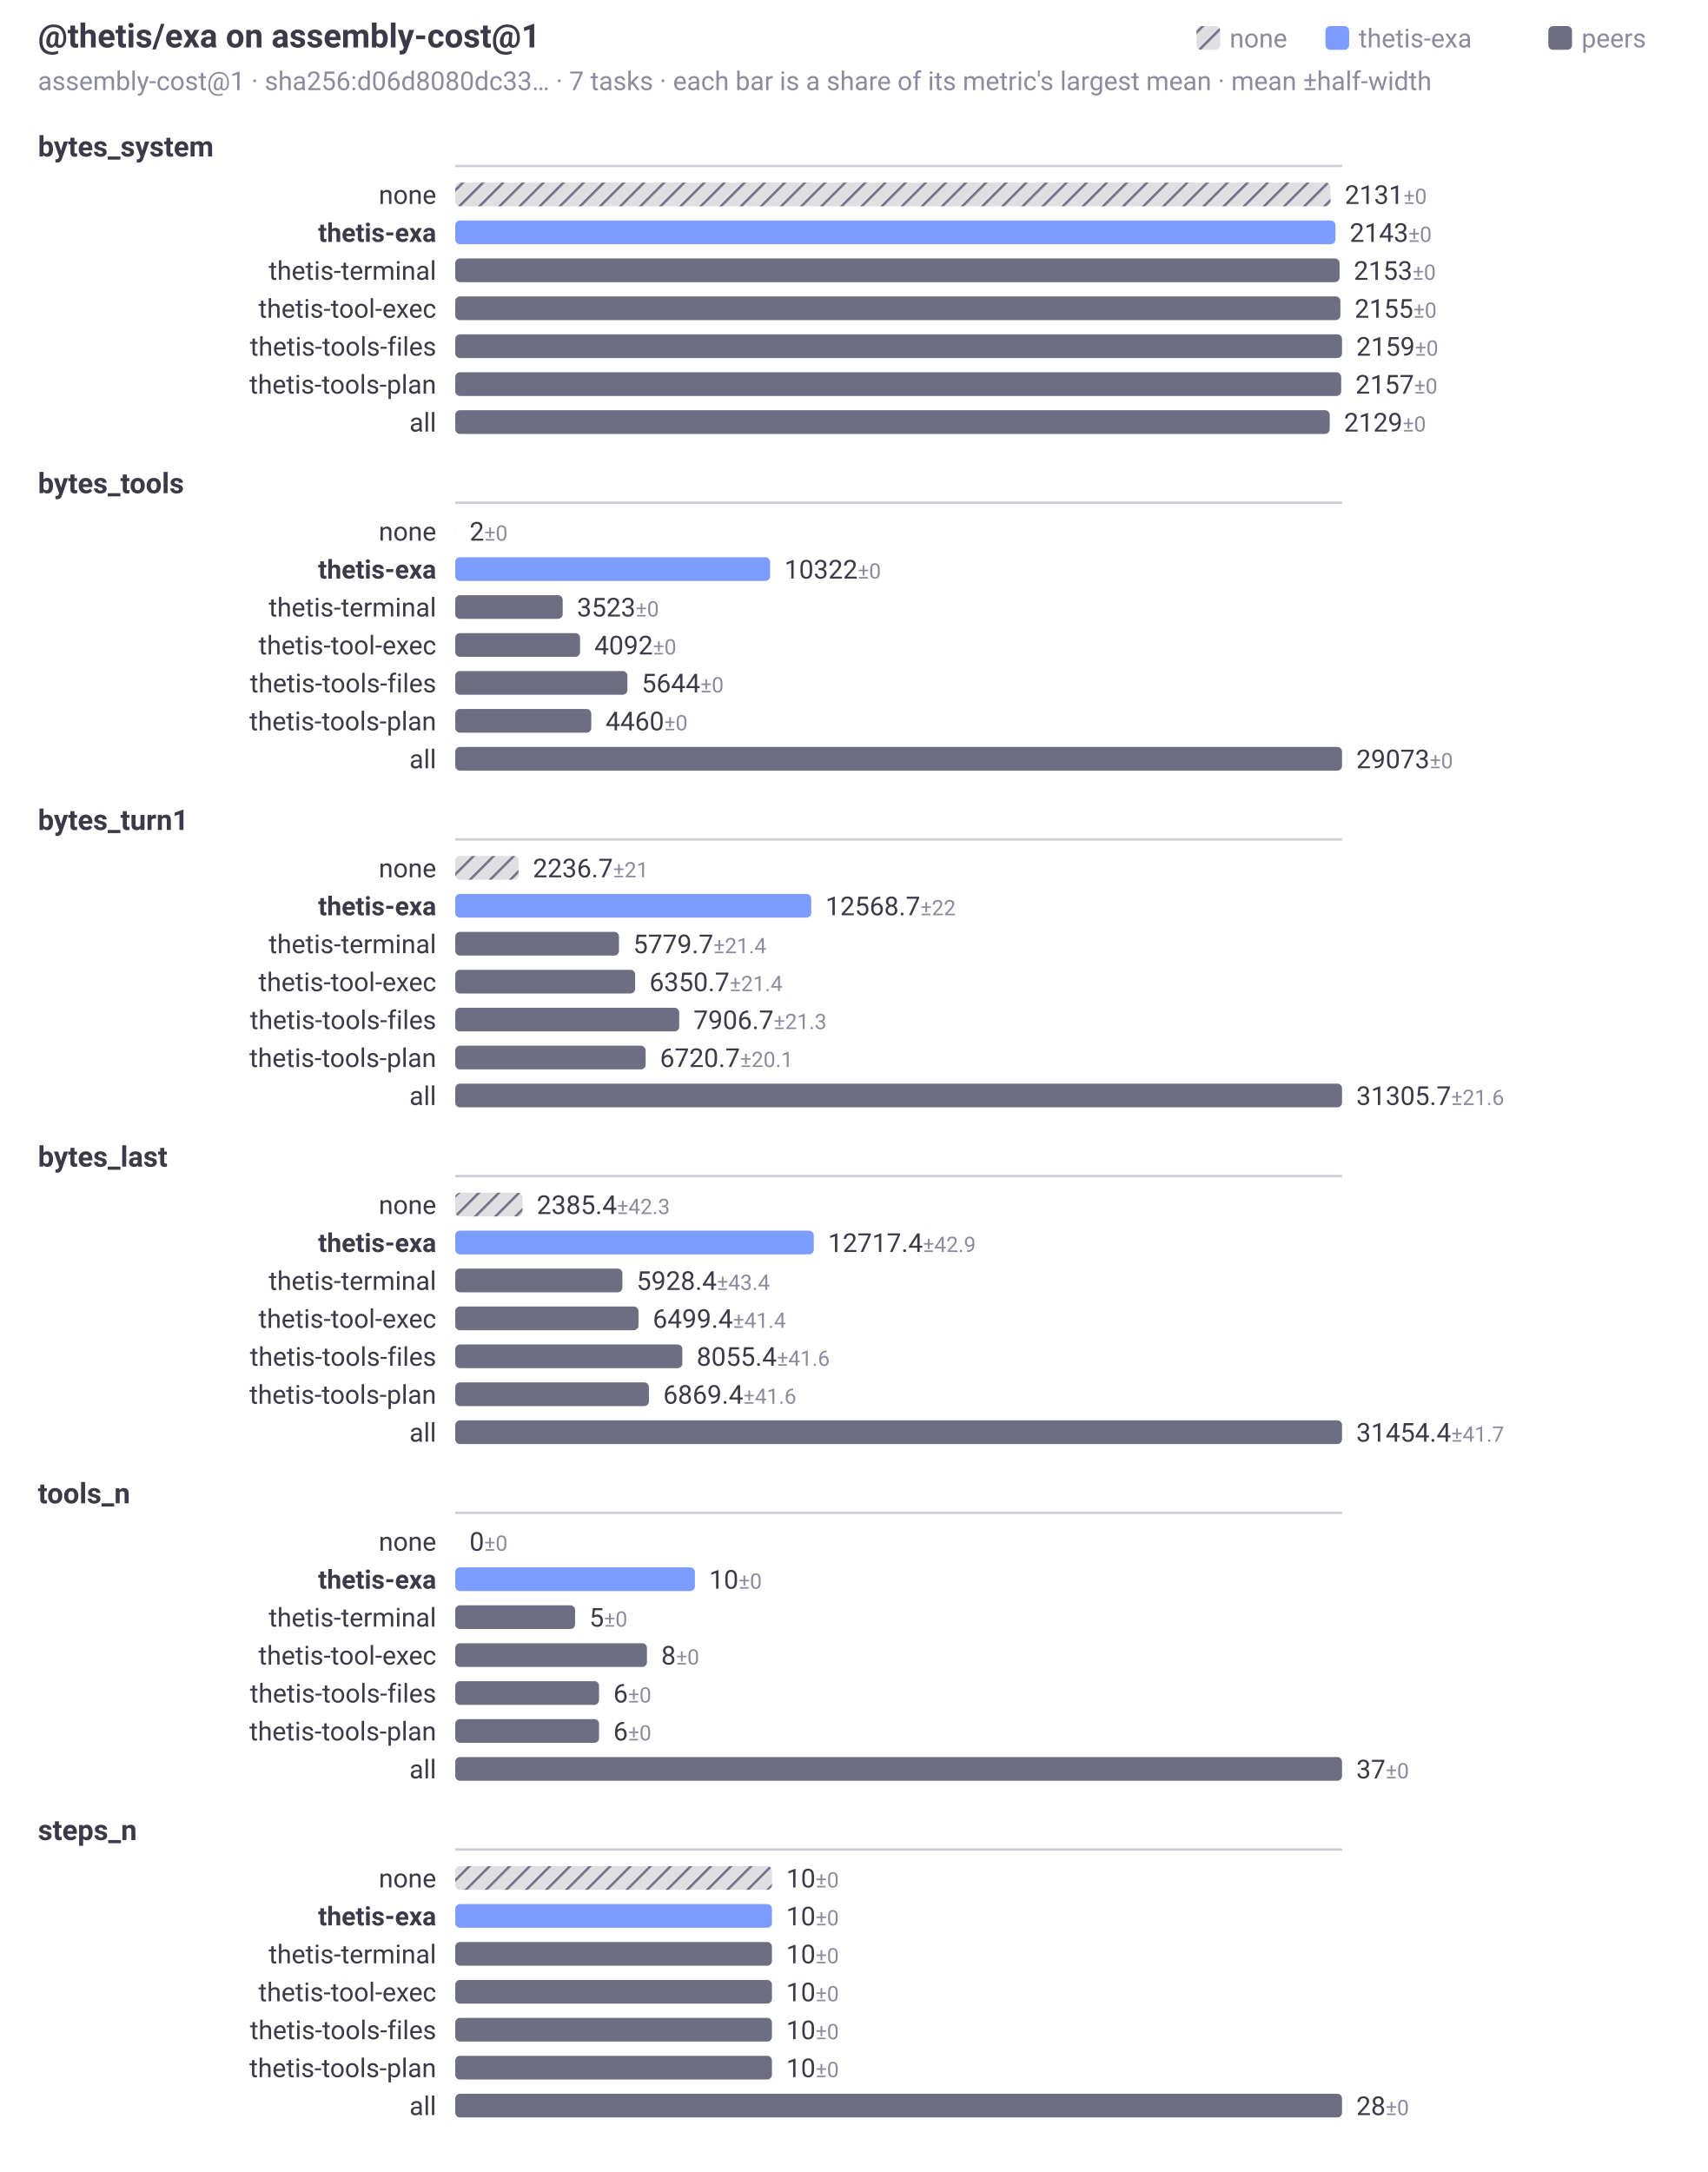
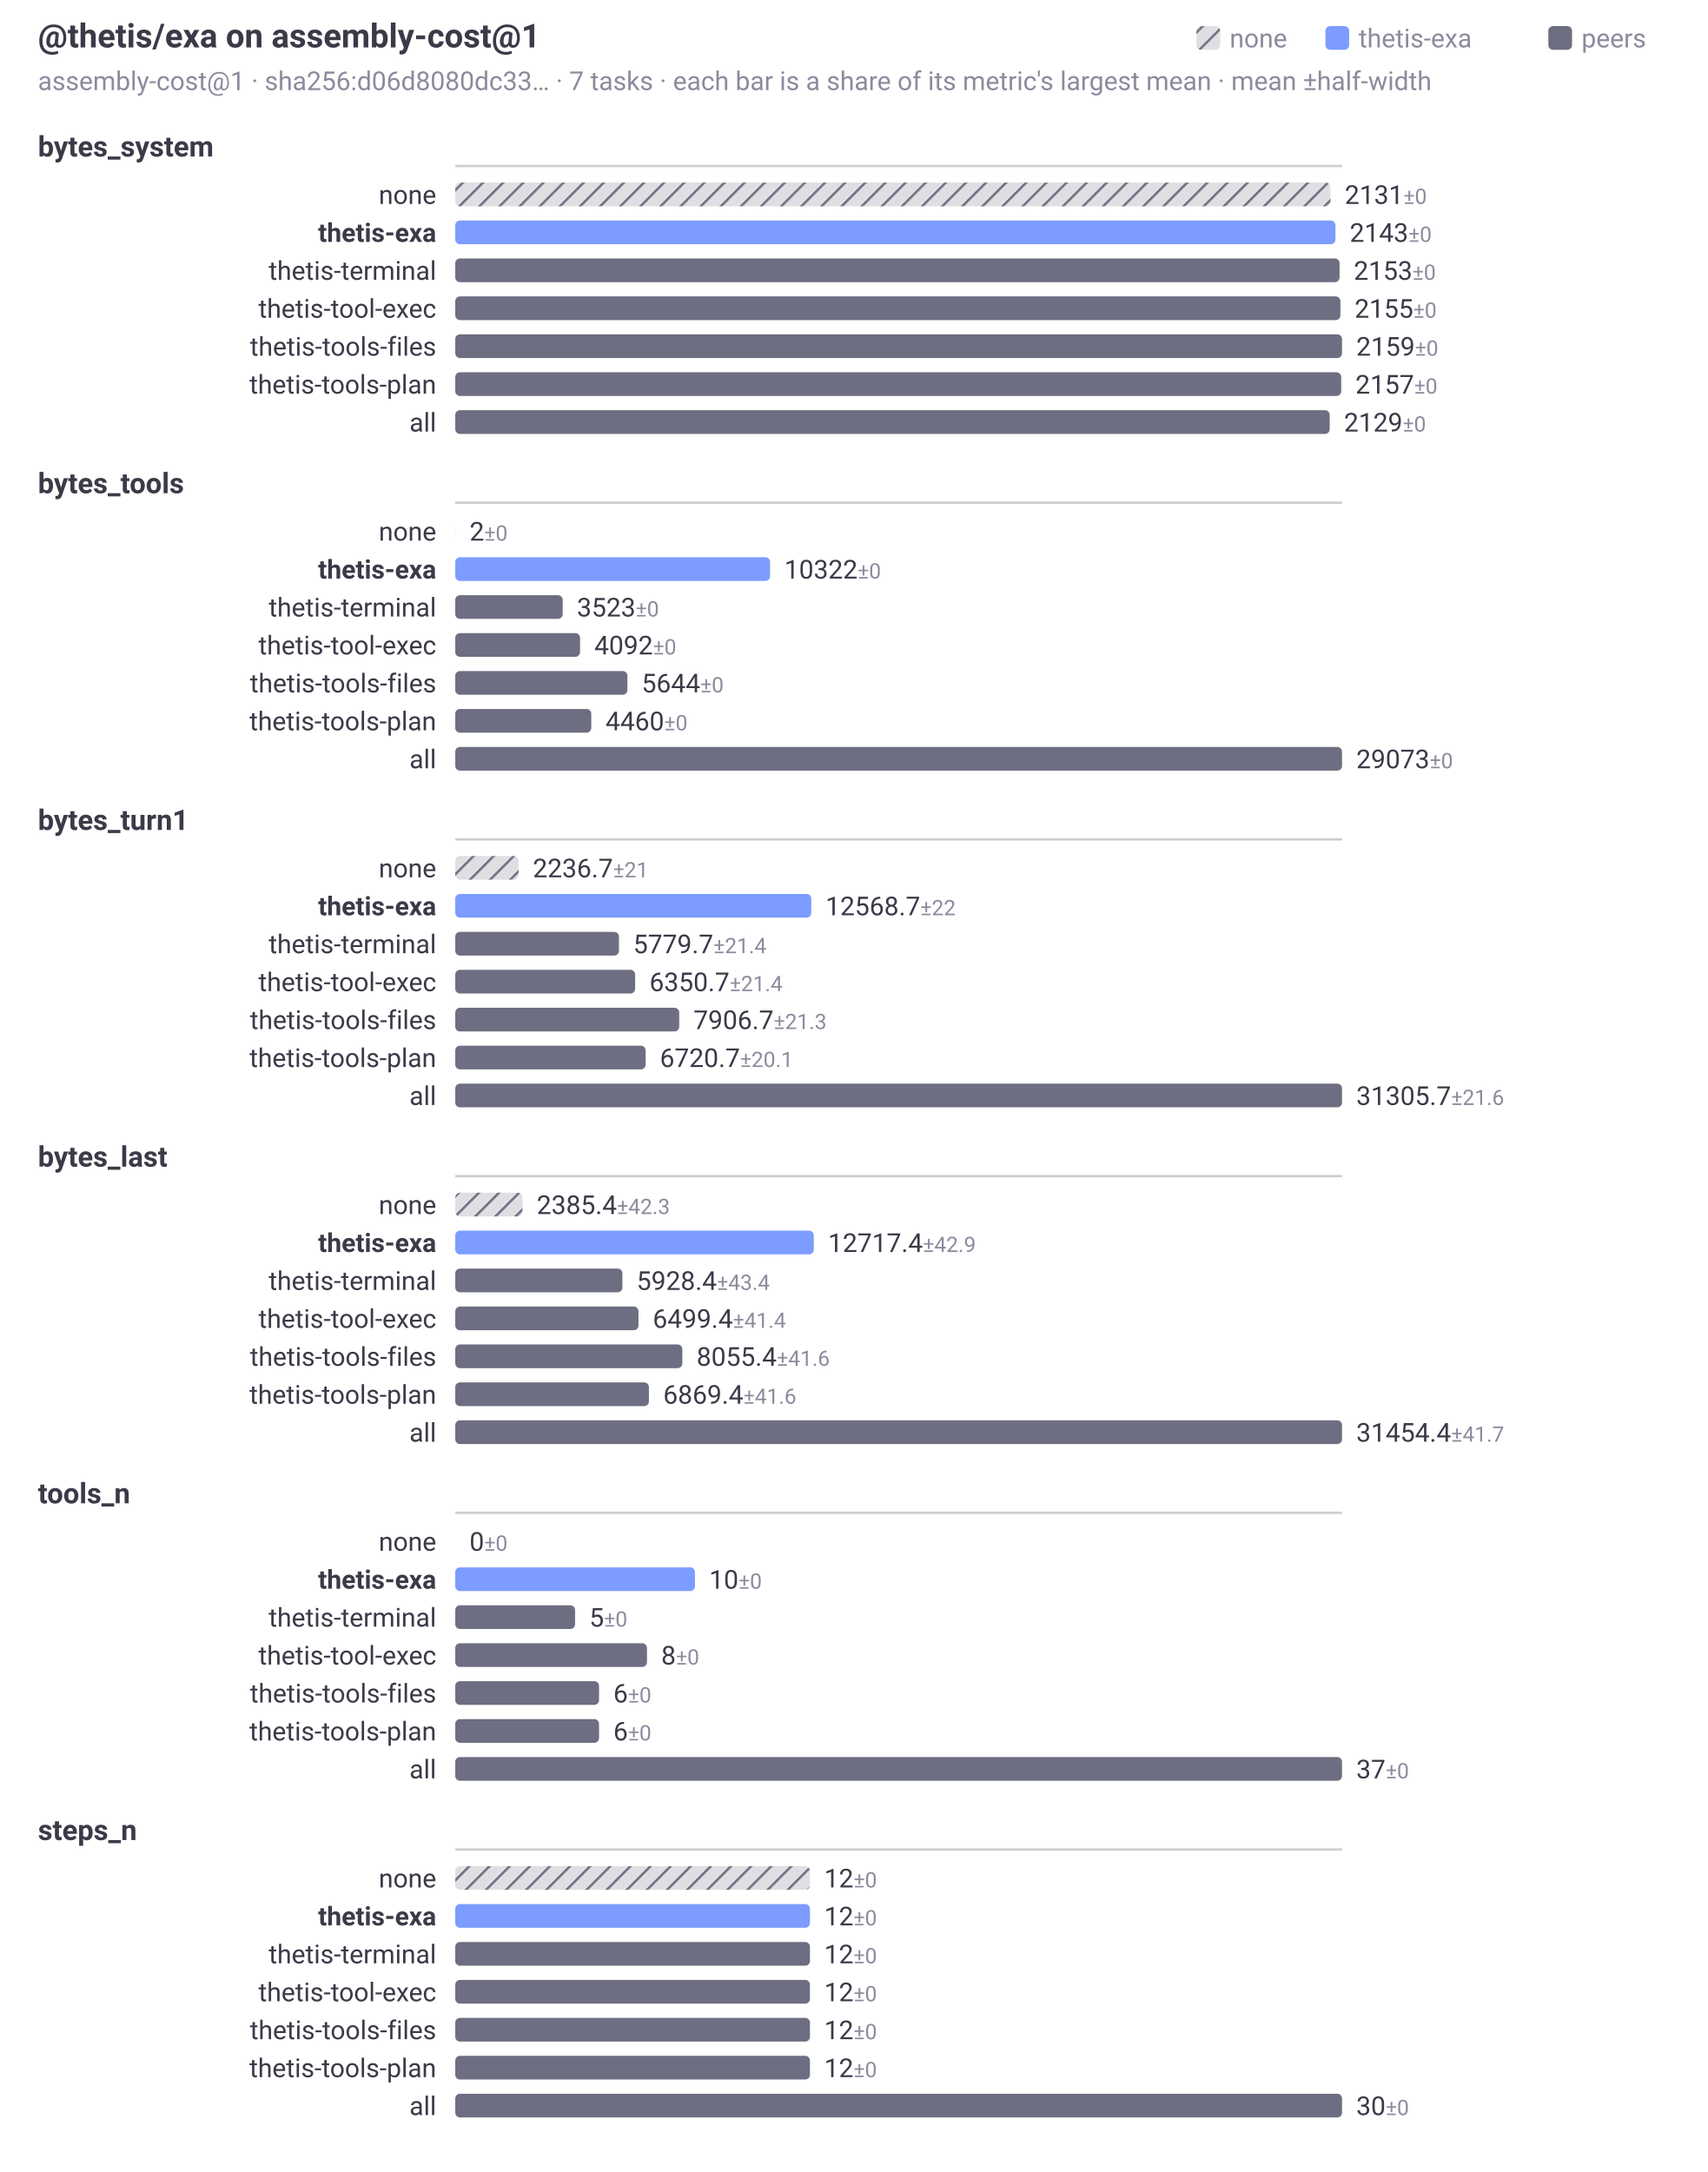
<svg xmlns="http://www.w3.org/2000/svg" width="720" height="916" viewBox="0 0 720 916" role="img" aria-labelledby="t d" font-family="system-ui, -apple-system, Segoe UI, Roboto, sans-serif">
  <style>.t{fill:#3a3a48}.f{fill:#8b8b9e}@media (prefers-color-scheme:dark){.t{fill:#d2d2dc}.f{fill:#9a9aae}}</style>
  <defs>
    <pattern id="hatch" width="6" height="6" patternUnits="userSpaceOnUse" patternTransform="rotate(45)">
      <rect width="6" height="6" fill="#6e6e82" fill-opacity="0.22" />
      <line x1="0" y1="0" x2="0" y2="6" stroke="#6e6e82" stroke-width="2" />
    </pattern>
  </defs>
  <text class="t" x="16" y="20" font-size="14" font-weight="600">@thetis/exa on assembly-cost@1</text>
  <text class="f" x="16" y="38" font-size="11">assembly-cost@1 · sha256:d06d8080dc33… · 7 tasks · each bar is a share of its metric's largest mean · mean ±half-width</text>
  <rect x="653" y="11" width="10" height="10" rx="2" fill="#6e6e82" />
  <text class="f" x="667" y="20" font-size="11">peers</text>
  <rect x="559" y="11" width="10" height="10" rx="2" fill="#7c9cff" />
  <text class="f" x="573" y="20" font-size="11">thetis-exa</text>
  <rect x="504.6" y="11" width="10" height="10" rx="2" fill="url(#hatch)" />
  <text class="f" x="518.6" y="20" font-size="11">none</text>
  <text class="t" x="16" y="66" font-size="12" font-weight="600">bytes_system</text>
  <line x1="192" y1="70" x2="566" y2="70" stroke="#6e6e82" stroke-opacity="0.35" stroke-width="1" />
  <text class="t" x="184" y="86" font-size="11" text-anchor="end">none</text>
  <rect x="192" y="77" width="369.15" height="10" rx="2" fill="url(#hatch)" />
  <text class="t" x="567.15" y="86" font-size="11">2131<tspan class="f" font-size="9"> ±0</tspan>
  </text>
  <text class="t" x="184" y="102" font-size="11" text-anchor="end" font-weight="600">thetis-exa</text>
  <rect x="192" y="93" width="371.23" height="10" rx="2" fill="#7c9cff" />
  <text class="t" x="569.23" y="102" font-size="11">2143<tspan class="f" font-size="9"> ±0</tspan>
  </text>
  <text class="t" x="184" y="118" font-size="11" text-anchor="end">thetis-terminal</text>
  <rect x="192" y="109" width="372.96" height="10" rx="2" fill="#6e6e82" />
  <text class="t" x="570.96" y="118" font-size="11">2153<tspan class="f" font-size="9"> ±0</tspan>
  </text>
  <text class="t" x="184" y="134" font-size="11" text-anchor="end">thetis-tool-exec</text>
  <rect x="192" y="125" width="373.31" height="10" rx="2" fill="#6e6e82" />
  <text class="t" x="571.31" y="134" font-size="11">2155<tspan class="f" font-size="9"> ±0</tspan>
  </text>
  <text class="t" x="184" y="150" font-size="11" text-anchor="end">thetis-tools-files</text>
  <rect x="192" y="141" width="374" height="10" rx="2" fill="#6e6e82" />
  <text class="t" x="572" y="150" font-size="11">2159<tspan class="f" font-size="9"> ±0</tspan>
  </text>
  <text class="t" x="184" y="166" font-size="11" text-anchor="end">thetis-tools-plan</text>
  <rect x="192" y="157" width="373.65" height="10" rx="2" fill="#6e6e82" />
  <text class="t" x="571.65" y="166" font-size="11">2157<tspan class="f" font-size="9"> ±0</tspan>
  </text>
  <text class="t" x="184" y="182" font-size="11" text-anchor="end">all</text>
  <rect x="192" y="173" width="368.8" height="10" rx="2" fill="#6e6e82" />
  <text class="t" x="566.8" y="182" font-size="11">2129<tspan class="f" font-size="9"> ±0</tspan>
  </text>
  <text class="t" x="16" y="208" font-size="12" font-weight="600">bytes_tools</text>
  <line x1="192" y1="212" x2="566" y2="212" stroke="#6e6e82" stroke-opacity="0.35" stroke-width="1" />
  <text class="t" x="184" y="228" font-size="11" text-anchor="end">none</text>
  <rect x="192" y="219" width="0.03" height="10" rx="2" fill="url(#hatch)" />
  <text class="t" x="198.03" y="228" font-size="11">2<tspan class="f" font-size="9"> ±0</tspan>
  </text>
  <text class="t" x="184" y="244" font-size="11" text-anchor="end" font-weight="600">thetis-exa</text>
  <rect x="192" y="235" width="132.78" height="10" rx="2" fill="#7c9cff" />
  <text class="t" x="330.78" y="244" font-size="11">10322<tspan class="f" font-size="9"> ±0</tspan>
  </text>
  <text class="t" x="184" y="260" font-size="11" text-anchor="end">thetis-terminal</text>
  <rect x="192" y="251" width="45.32" height="10" rx="2" fill="#6e6e82" />
  <text class="t" x="243.32" y="260" font-size="11">3523<tspan class="f" font-size="9"> ±0</tspan>
  </text>
  <text class="t" x="184" y="276" font-size="11" text-anchor="end">thetis-tool-exec</text>
  <rect x="192" y="267" width="52.64" height="10" rx="2" fill="#6e6e82" />
  <text class="t" x="250.64" y="276" font-size="11">4092<tspan class="f" font-size="9"> ±0</tspan>
  </text>
  <text class="t" x="184" y="292" font-size="11" text-anchor="end">thetis-tools-files</text>
  <rect x="192" y="283" width="72.61" height="10" rx="2" fill="#6e6e82" />
  <text class="t" x="270.61" y="292" font-size="11">5644<tspan class="f" font-size="9"> ±0</tspan>
  </text>
  <text class="t" x="184" y="308" font-size="11" text-anchor="end">thetis-tools-plan</text>
  <rect x="192" y="299" width="57.37" height="10" rx="2" fill="#6e6e82" />
  <text class="t" x="255.37" y="308" font-size="11">4460<tspan class="f" font-size="9"> ±0</tspan>
  </text>
  <text class="t" x="184" y="324" font-size="11" text-anchor="end">all</text>
  <rect x="192" y="315" width="374" height="10" rx="2" fill="#6e6e82" />
  <text class="t" x="572" y="324" font-size="11">29073<tspan class="f" font-size="9"> ±0</tspan>
  </text>
  <text class="t" x="16" y="350" font-size="12" font-weight="600">bytes_turn1</text>
  <line x1="192" y1="354" x2="566" y2="354" stroke="#6e6e82" stroke-opacity="0.35" stroke-width="1" />
  <text class="t" x="184" y="370" font-size="11" text-anchor="end">none</text>
  <rect x="192" y="361" width="26.72" height="10" rx="2" fill="url(#hatch)" />
  <text class="t" x="224.72" y="370" font-size="11">2236.7<tspan class="f" font-size="9"> ±21</tspan>
  </text>
  <text class="t" x="184" y="386" font-size="11" text-anchor="end" font-weight="600">thetis-exa</text>
  <rect x="192" y="377" width="150.15" height="10" rx="2" fill="#7c9cff" />
  <text class="t" x="348.15" y="386" font-size="11">12568.7<tspan class="f" font-size="9"> ±22</tspan>
  </text>
  <text class="t" x="184" y="402" font-size="11" text-anchor="end">thetis-terminal</text>
  <rect x="192" y="393" width="69.05" height="10" rx="2" fill="#6e6e82" />
  <text class="t" x="267.05" y="402" font-size="11">5779.7<tspan class="f" font-size="9"> ±21.4</tspan>
  </text>
  <text class="t" x="184" y="418" font-size="11" text-anchor="end">thetis-tool-exec</text>
  <rect x="192" y="409" width="75.87" height="10" rx="2" fill="#6e6e82" />
  <text class="t" x="273.87" y="418" font-size="11">6350.7<tspan class="f" font-size="9"> ±21.4</tspan>
  </text>
  <text class="t" x="184" y="434" font-size="11" text-anchor="end">thetis-tools-files</text>
  <rect x="192" y="425" width="94.46" height="10" rx="2" fill="#6e6e82" />
  <text class="t" x="292.46" y="434" font-size="11">7906.7<tspan class="f" font-size="9"> ±21.3</tspan>
  </text>
  <text class="t" x="184" y="450" font-size="11" text-anchor="end">thetis-tools-plan</text>
  <rect x="192" y="441" width="80.29" height="10" rx="2" fill="#6e6e82" />
  <text class="t" x="278.29" y="450" font-size="11">6720.7<tspan class="f" font-size="9"> ±20.1</tspan>
  </text>
  <text class="t" x="184" y="466" font-size="11" text-anchor="end">all</text>
  <rect x="192" y="457" width="374" height="10" rx="2" fill="#6e6e82" />
  <text class="t" x="572" y="466" font-size="11">31305.7<tspan class="f" font-size="9"> ±21.6</tspan>
  </text>
  <text class="t" x="16" y="492" font-size="12" font-weight="600">bytes_last</text>
  <line x1="192" y1="496" x2="566" y2="496" stroke="#6e6e82" stroke-opacity="0.35" stroke-width="1" />
  <text class="t" x="184" y="512" font-size="11" text-anchor="end">none</text>
  <rect x="192" y="503" width="28.36" height="10" rx="2" fill="url(#hatch)" />
  <text class="t" x="226.36" y="512" font-size="11">2385.4<tspan class="f" font-size="9"> ±42.3</tspan>
  </text>
  <text class="t" x="184" y="528" font-size="11" text-anchor="end" font-weight="600">thetis-exa</text>
  <rect x="192" y="519" width="151.21" height="10" rx="2" fill="#7c9cff" />
  <text class="t" x="349.21" y="528" font-size="11">12717.4<tspan class="f" font-size="9"> ±42.9</tspan>
  </text>
  <text class="t" x="184" y="544" font-size="11" text-anchor="end">thetis-terminal</text>
  <rect x="192" y="535" width="70.49" height="10" rx="2" fill="#6e6e82" />
  <text class="t" x="268.49" y="544" font-size="11">5928.4<tspan class="f" font-size="9"> ±43.4</tspan>
  </text>
  <text class="t" x="184" y="560" font-size="11" text-anchor="end">thetis-tool-exec</text>
  <rect x="192" y="551" width="77.28" height="10" rx="2" fill="#6e6e82" />
  <text class="t" x="275.28" y="560" font-size="11">6499.4<tspan class="f" font-size="9"> ±41.4</tspan>
  </text>
  <text class="t" x="184" y="576" font-size="11" text-anchor="end">thetis-tools-files</text>
  <rect x="192" y="567" width="95.78" height="10" rx="2" fill="#6e6e82" />
  <text class="t" x="293.78" y="576" font-size="11">8055.4<tspan class="f" font-size="9"> ±41.6</tspan>
  </text>
  <text class="t" x="184" y="592" font-size="11" text-anchor="end">thetis-tools-plan</text>
  <rect x="192" y="583" width="81.68" height="10" rx="2" fill="#6e6e82" />
  <text class="t" x="279.68" y="592" font-size="11">6869.4<tspan class="f" font-size="9"> ±41.6</tspan>
  </text>
  <text class="t" x="184" y="608" font-size="11" text-anchor="end">all</text>
  <rect x="192" y="599" width="374" height="10" rx="2" fill="#6e6e82" />
  <text class="t" x="572" y="608" font-size="11">31454.4<tspan class="f" font-size="9"> ±41.7</tspan>
  </text>
  <text class="t" x="16" y="634" font-size="12" font-weight="600">tools_n</text>
  <line x1="192" y1="638" x2="566" y2="638" stroke="#6e6e82" stroke-opacity="0.35" stroke-width="1" />
  <text class="t" x="184" y="654" font-size="11" text-anchor="end">none</text>
  <rect x="192" y="645" width="0" height="10" rx="2" fill="url(#hatch)" />
  <text class="t" x="198" y="654" font-size="11">0<tspan class="f" font-size="9"> ±0</tspan>
  </text>
  <text class="t" x="184" y="670" font-size="11" text-anchor="end" font-weight="600">thetis-exa</text>
  <rect x="192" y="661" width="101.08" height="10" rx="2" fill="#7c9cff" />
  <text class="t" x="299.08" y="670" font-size="11">10<tspan class="f" font-size="9"> ±0</tspan>
  </text>
  <text class="t" x="184" y="686" font-size="11" text-anchor="end">thetis-terminal</text>
  <rect x="192" y="677" width="50.54" height="10" rx="2" fill="#6e6e82" />
  <text class="t" x="248.54" y="686" font-size="11">5<tspan class="f" font-size="9"> ±0</tspan>
  </text>
  <text class="t" x="184" y="702" font-size="11" text-anchor="end">thetis-tool-exec</text>
  <rect x="192" y="693" width="80.86" height="10" rx="2" fill="#6e6e82" />
  <text class="t" x="278.86" y="702" font-size="11">8<tspan class="f" font-size="9"> ±0</tspan>
  </text>
  <text class="t" x="184" y="718" font-size="11" text-anchor="end">thetis-tools-files</text>
  <rect x="192" y="709" width="60.65" height="10" rx="2" fill="#6e6e82" />
  <text class="t" x="258.65" y="718" font-size="11">6<tspan class="f" font-size="9"> ±0</tspan>
  </text>
  <text class="t" x="184" y="734" font-size="11" text-anchor="end">thetis-tools-plan</text>
  <rect x="192" y="725" width="60.65" height="10" rx="2" fill="#6e6e82" />
  <text class="t" x="258.65" y="734" font-size="11">6<tspan class="f" font-size="9"> ±0</tspan>
  </text>
  <text class="t" x="184" y="750" font-size="11" text-anchor="end">all</text>
  <rect x="192" y="741" width="374" height="10" rx="2" fill="#6e6e82" />
  <text class="t" x="572" y="750" font-size="11">37<tspan class="f" font-size="9"> ±0</tspan>
  </text>
  <text class="t" x="16" y="776" font-size="12" font-weight="600">steps_n</text>
  <line x1="192" y1="780" x2="566" y2="780" stroke="#6e6e82" stroke-opacity="0.35" stroke-width="1" />
  <text class="t" x="184" y="796" font-size="11" text-anchor="end">none</text>
-   <rect x="192" y="787" width="133.57" height="10" rx="2" fill="url(#hatch)" />
-   <text class="t" x="331.57" y="796" font-size="11">10<tspan class="f" font-size="9"> ±0</tspan>
+   <rect x="192" y="787" width="149.6" height="10" rx="2" fill="url(#hatch)" />
+   <text class="t" x="347.6" y="796" font-size="11">12<tspan class="f" font-size="9"> ±0</tspan>
  </text>
  <text class="t" x="184" y="812" font-size="11" text-anchor="end" font-weight="600">thetis-exa</text>
-   <rect x="192" y="803" width="133.57" height="10" rx="2" fill="#7c9cff" />
-   <text class="t" x="331.57" y="812" font-size="11">10<tspan class="f" font-size="9"> ±0</tspan>
+   <rect x="192" y="803" width="149.6" height="10" rx="2" fill="#7c9cff" />
+   <text class="t" x="347.6" y="812" font-size="11">12<tspan class="f" font-size="9"> ±0</tspan>
  </text>
  <text class="t" x="184" y="828" font-size="11" text-anchor="end">thetis-terminal</text>
-   <rect x="192" y="819" width="133.57" height="10" rx="2" fill="#6e6e82" />
-   <text class="t" x="331.57" y="828" font-size="11">10<tspan class="f" font-size="9"> ±0</tspan>
+   <rect x="192" y="819" width="149.6" height="10" rx="2" fill="#6e6e82" />
+   <text class="t" x="347.6" y="828" font-size="11">12<tspan class="f" font-size="9"> ±0</tspan>
  </text>
  <text class="t" x="184" y="844" font-size="11" text-anchor="end">thetis-tool-exec</text>
-   <rect x="192" y="835" width="133.57" height="10" rx="2" fill="#6e6e82" />
-   <text class="t" x="331.57" y="844" font-size="11">10<tspan class="f" font-size="9"> ±0</tspan>
+   <rect x="192" y="835" width="149.6" height="10" rx="2" fill="#6e6e82" />
+   <text class="t" x="347.6" y="844" font-size="11">12<tspan class="f" font-size="9"> ±0</tspan>
  </text>
  <text class="t" x="184" y="860" font-size="11" text-anchor="end">thetis-tools-files</text>
-   <rect x="192" y="851" width="133.57" height="10" rx="2" fill="#6e6e82" />
-   <text class="t" x="331.57" y="860" font-size="11">10<tspan class="f" font-size="9"> ±0</tspan>
+   <rect x="192" y="851" width="149.6" height="10" rx="2" fill="#6e6e82" />
+   <text class="t" x="347.6" y="860" font-size="11">12<tspan class="f" font-size="9"> ±0</tspan>
  </text>
  <text class="t" x="184" y="876" font-size="11" text-anchor="end">thetis-tools-plan</text>
-   <rect x="192" y="867" width="133.57" height="10" rx="2" fill="#6e6e82" />
-   <text class="t" x="331.57" y="876" font-size="11">10<tspan class="f" font-size="9"> ±0</tspan>
+   <rect x="192" y="867" width="149.6" height="10" rx="2" fill="#6e6e82" />
+   <text class="t" x="347.6" y="876" font-size="11">12<tspan class="f" font-size="9"> ±0</tspan>
  </text>
  <text class="t" x="184" y="892" font-size="11" text-anchor="end">all</text>
  <rect x="192" y="883" width="374" height="10" rx="2" fill="#6e6e82" />
-   <text class="t" x="572" y="892" font-size="11">28<tspan class="f" font-size="9"> ±0</tspan>
+   <text class="t" x="572" y="892" font-size="11">30<tspan class="f" font-size="9"> ±0</tspan>
  </text>
</svg>
